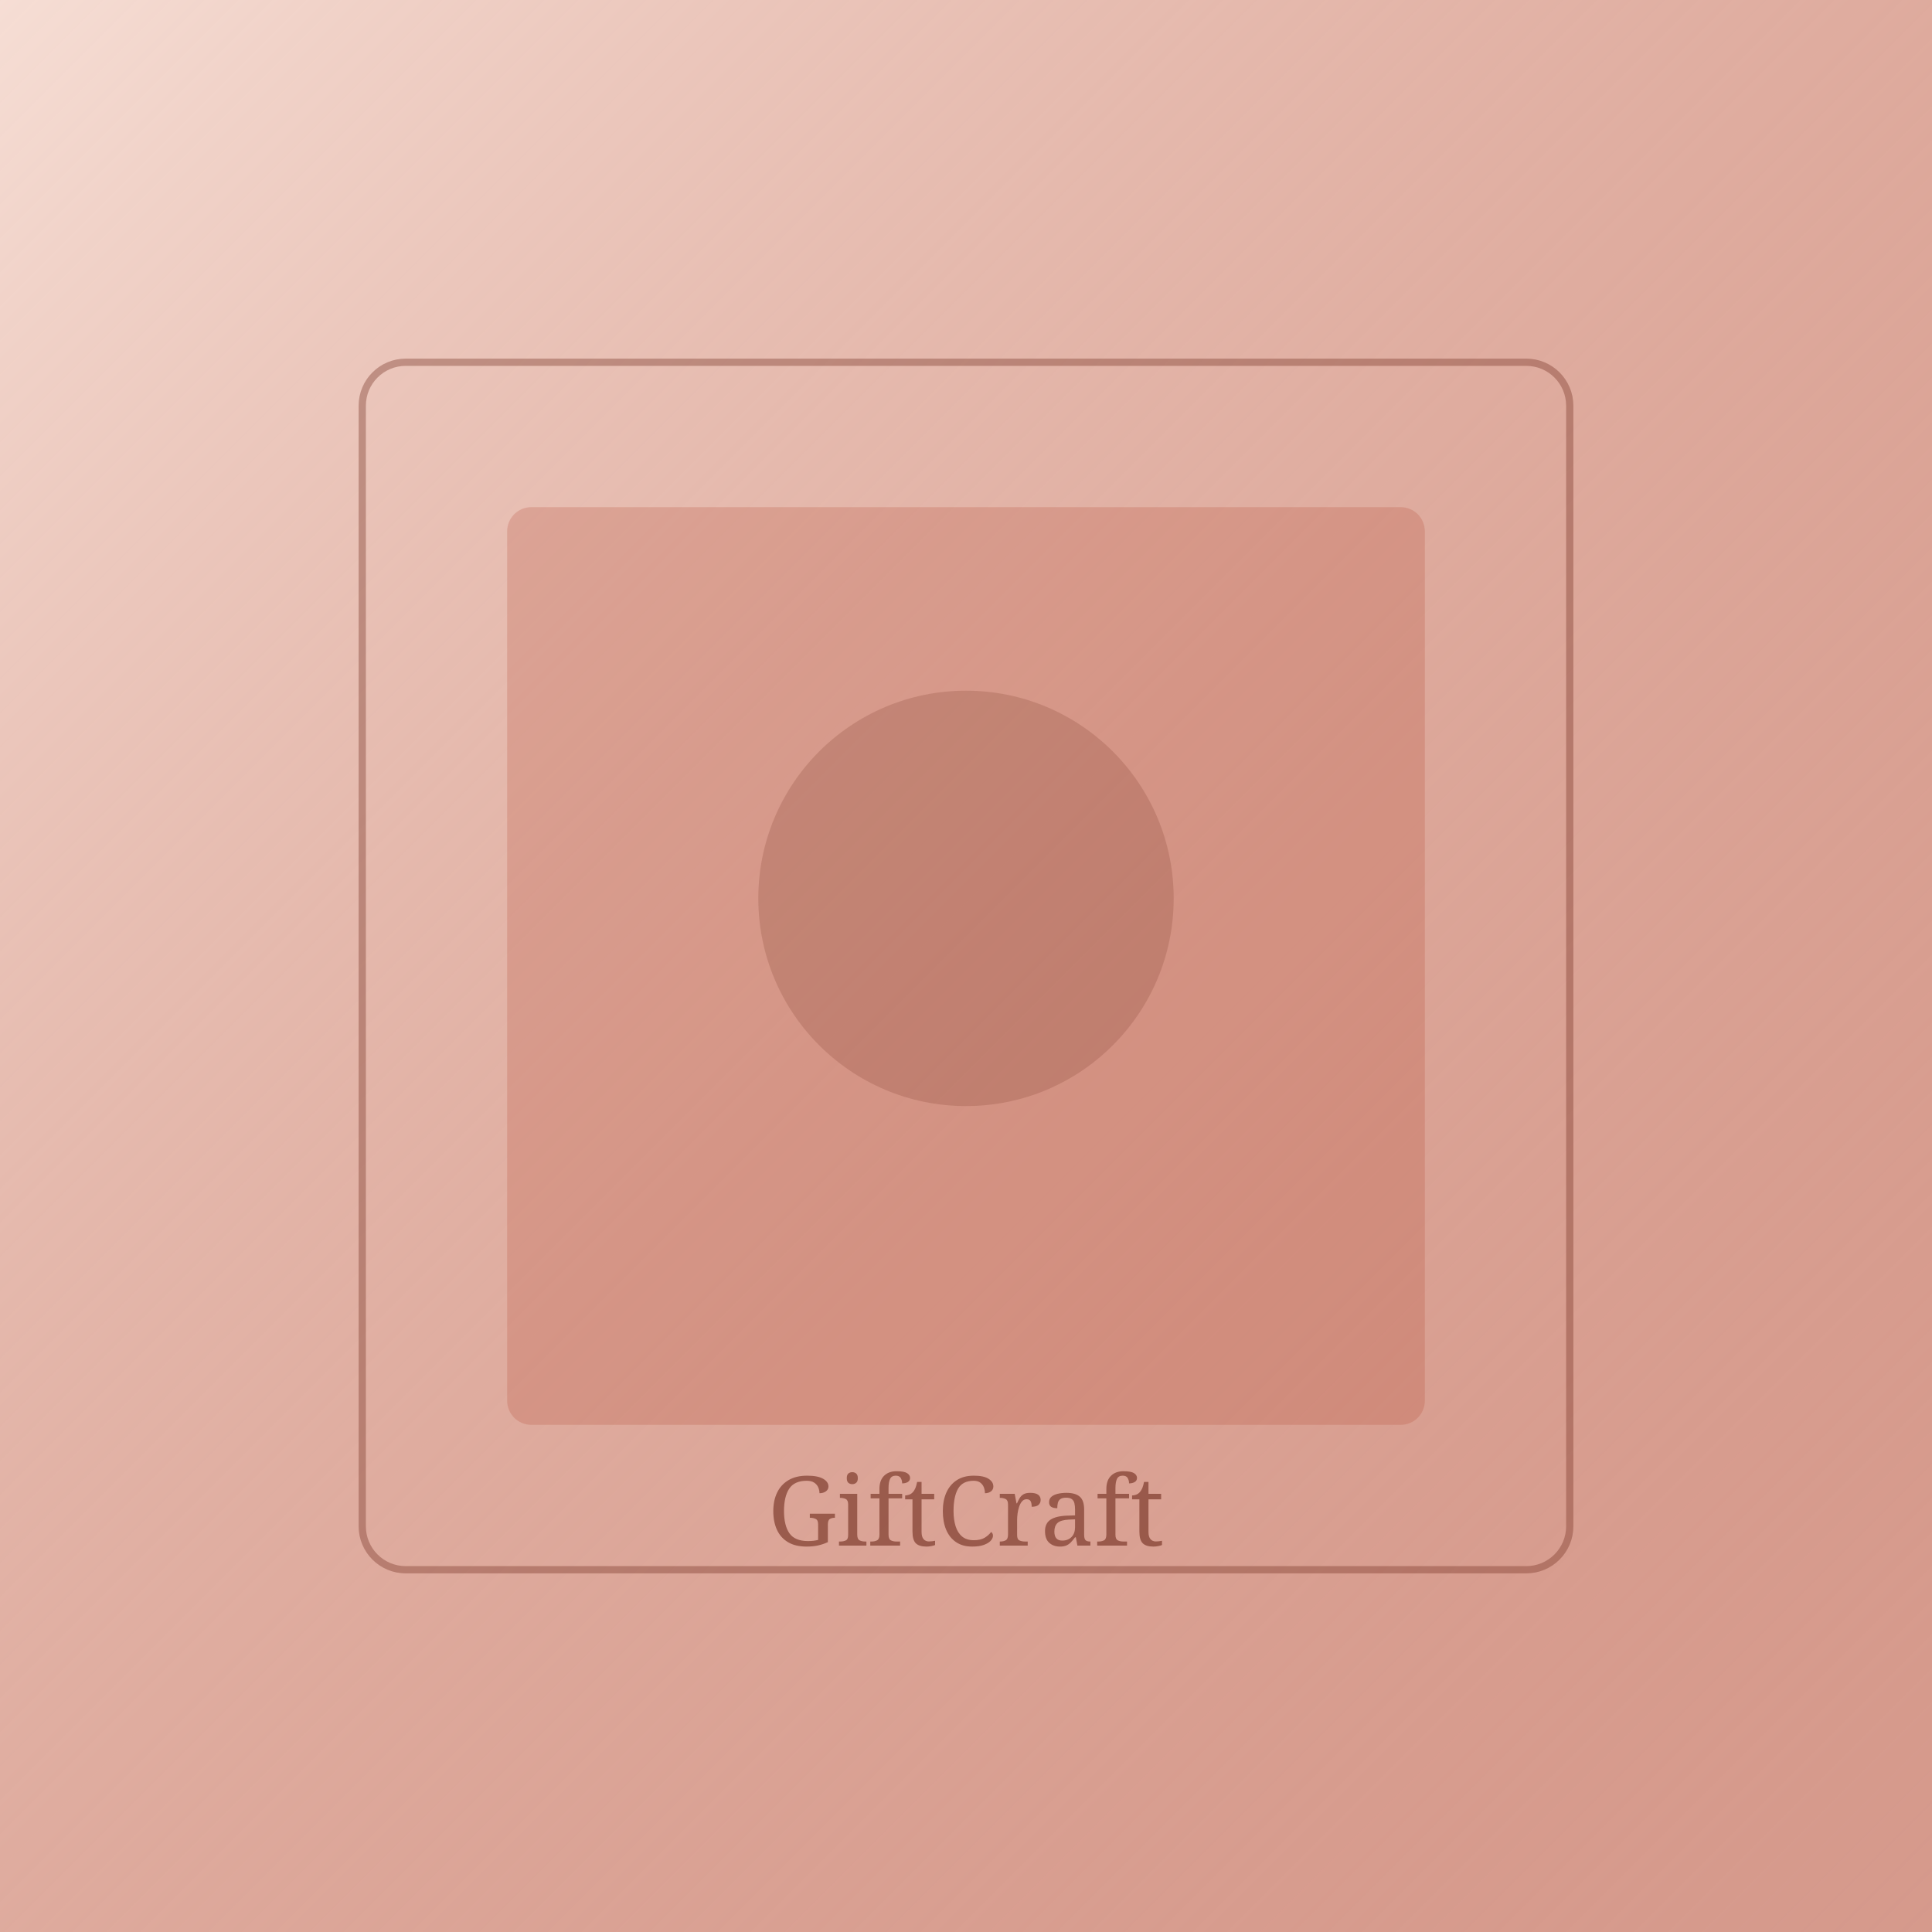
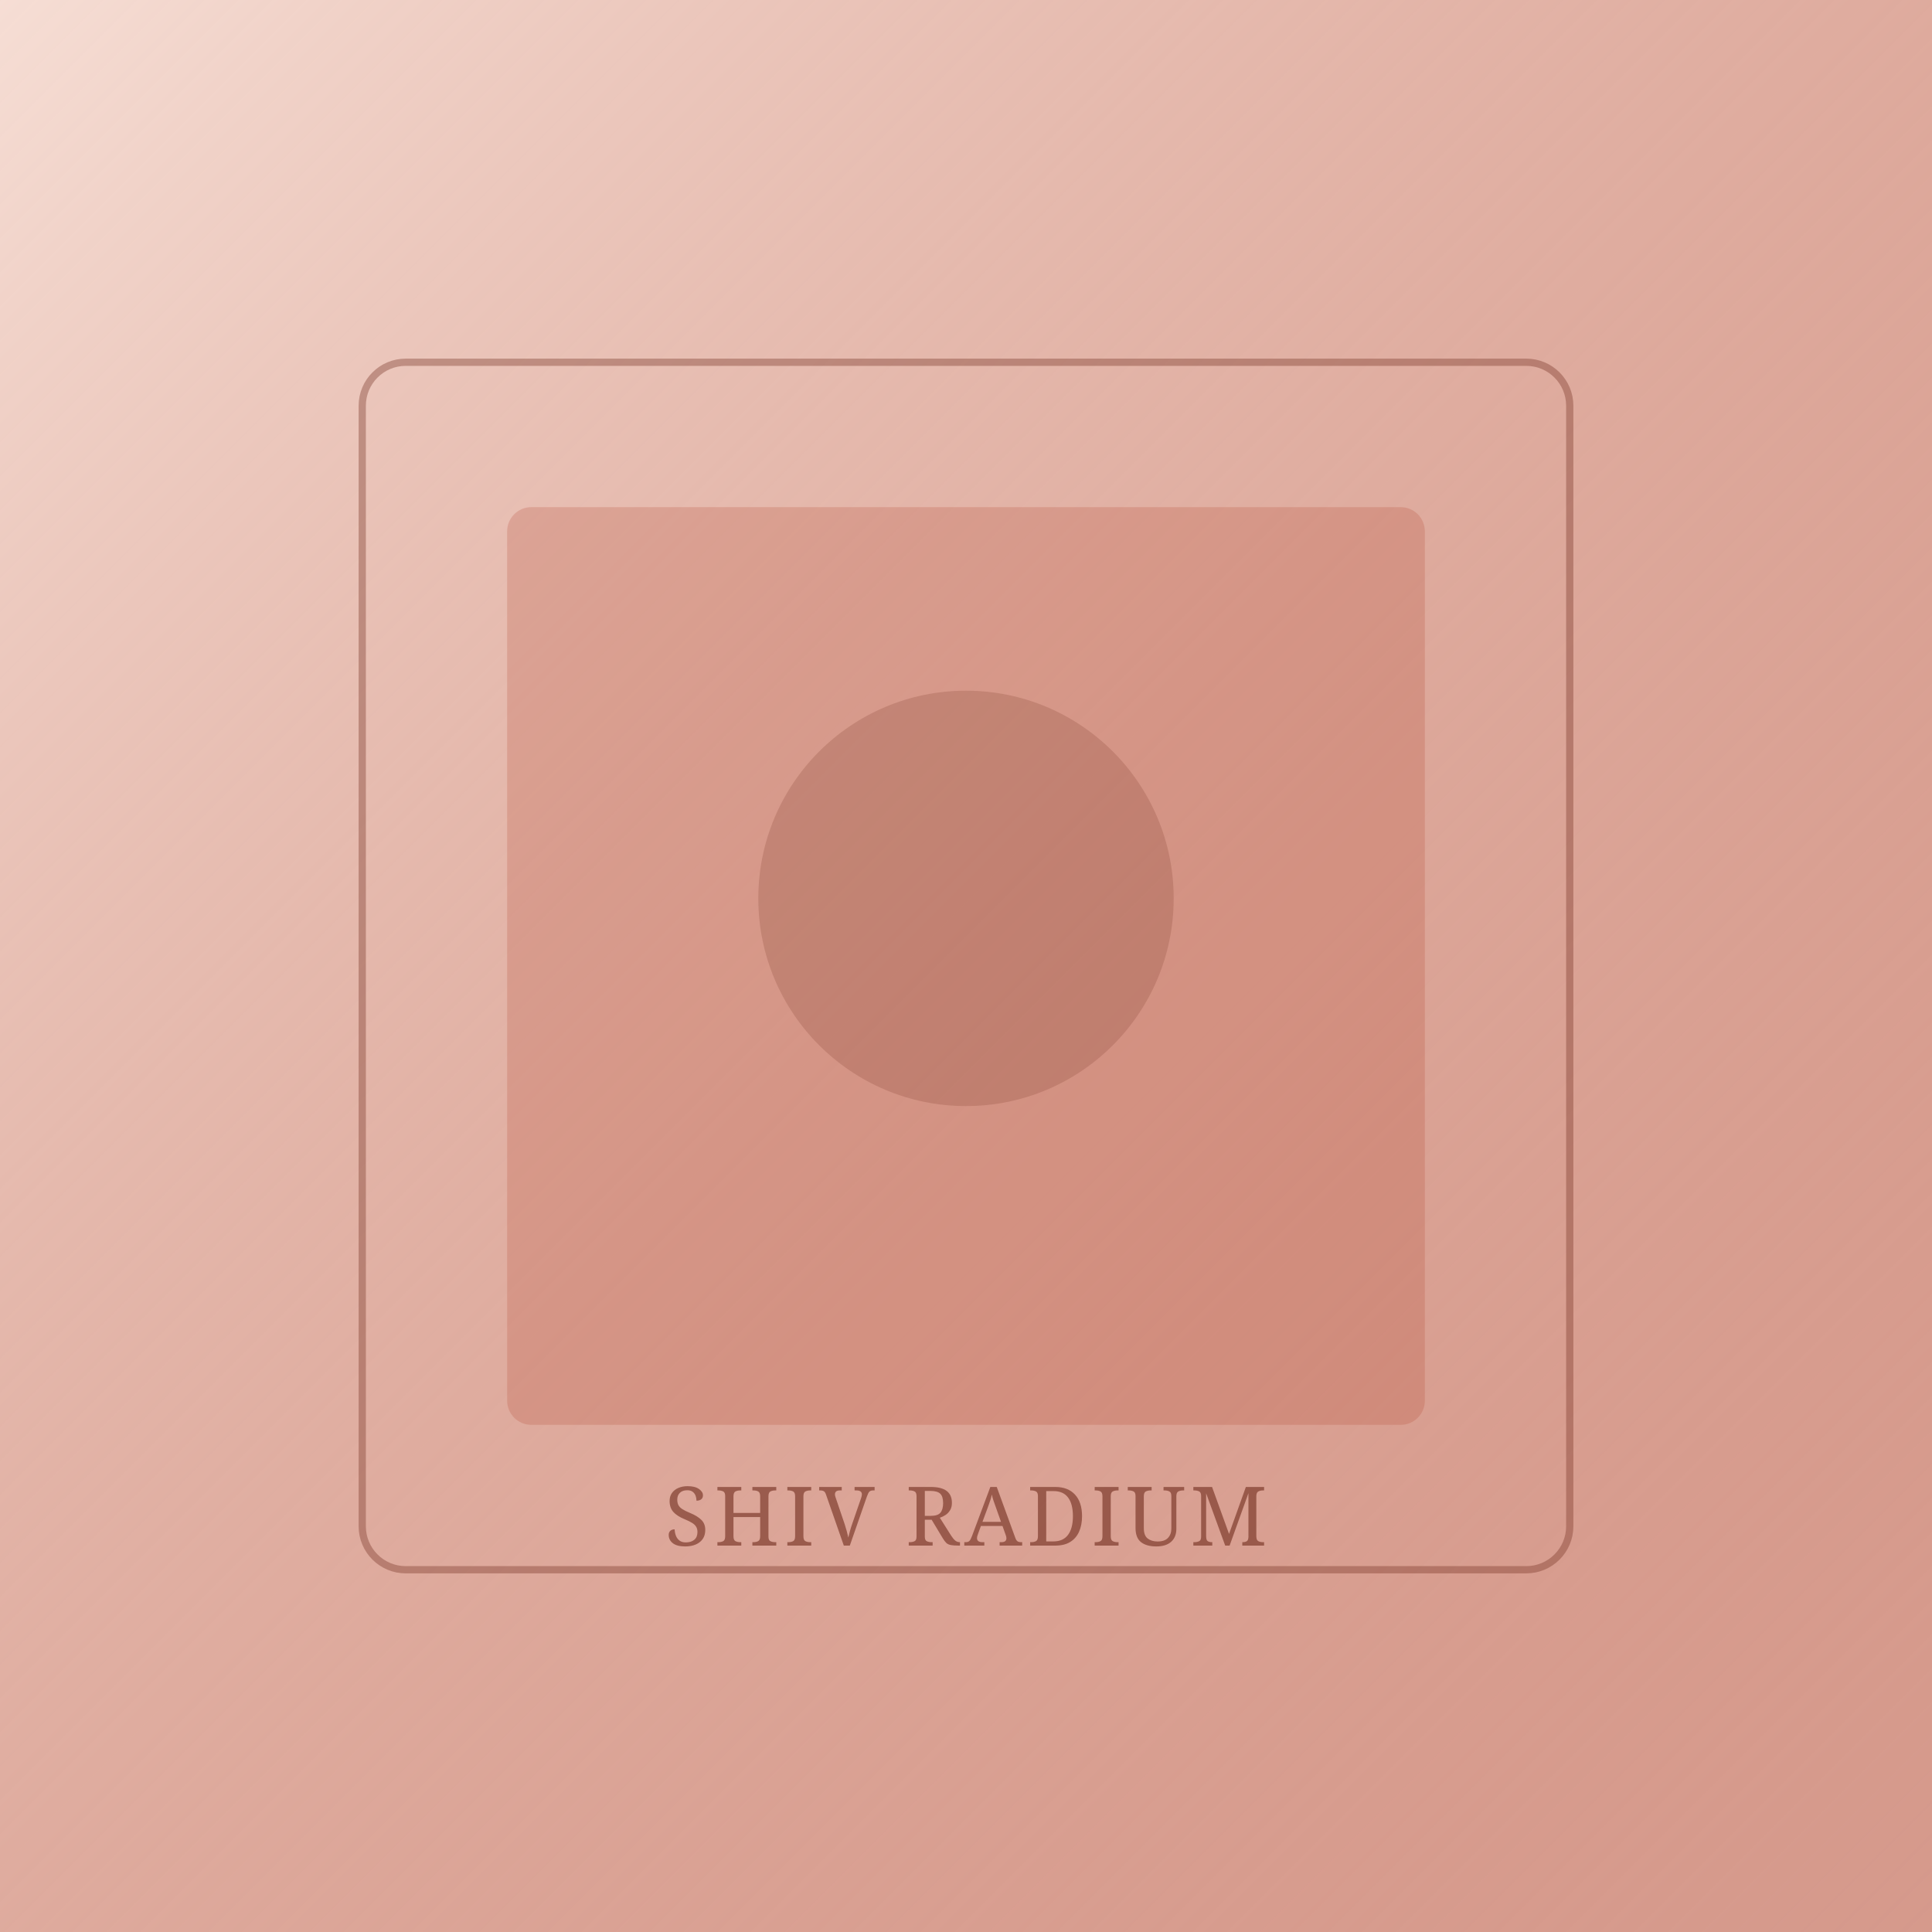
<svg xmlns="http://www.w3.org/2000/svg" viewBox="0 0 800 800" role="img" aria-label="mug placeholder">
  <defs>
    <linearGradient id="g" x1="0" y1="0" x2="1" y2="1">
      <stop offset="0" stop-color="#F6DED5" />
      <stop offset="1" stop-color="#B4472E" stop-opacity="0.55" />
    </linearGradient>
  </defs>
  <rect width="800" height="800" fill="url(#g)" />
  <rect x="150" y="150" width="500" height="500" rx="18" fill="none" stroke="#6E2A1B" stroke-opacity="0.35" stroke-width="3" />
  <rect x="210" y="210" width="380" height="380" rx="10" fill="#B4472E" fill-opacity="0.22" />
  <circle cx="400" cy="372" r="86" fill="#6E2A1B" fill-opacity="0.18" />
-   <text x="400" y="640" font-family="Georgia, serif" font-size="40" fill="#6E2A1B" fill-opacity="0.6" text-anchor="middle">GiftCraft</text>
+   <text x="400" y="640" font-family="Georgia, serif" font-size="34" letter-spacing="2" fill="#6E2A1B" fill-opacity="0.6" text-anchor="middle">SHIV RADIUM</text>
</svg>
